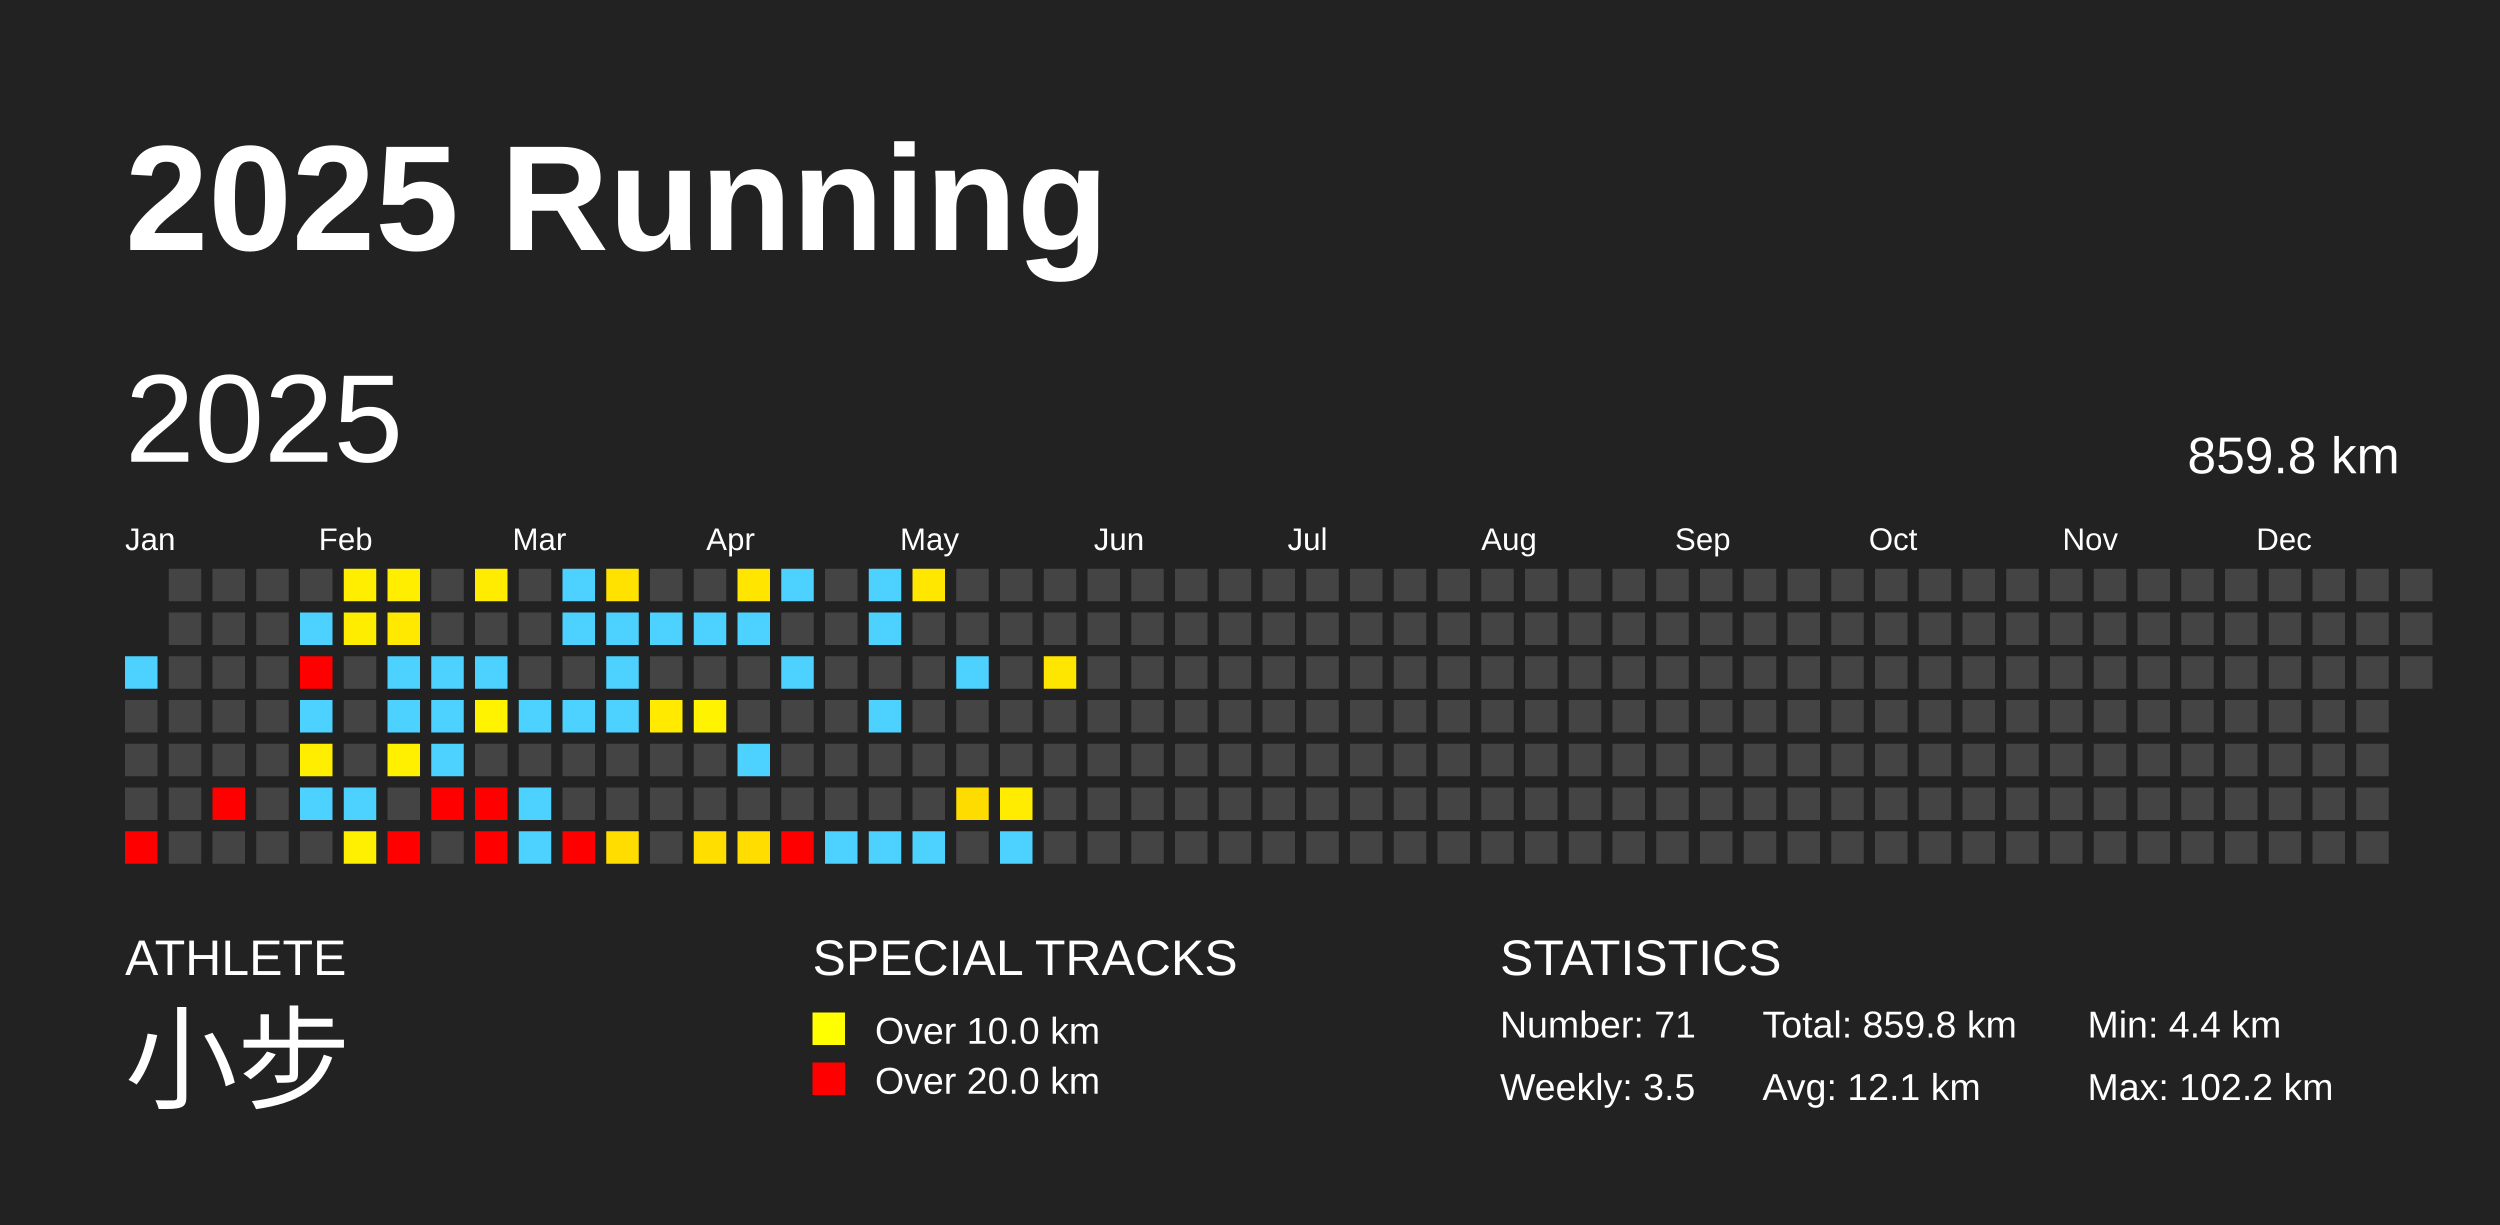
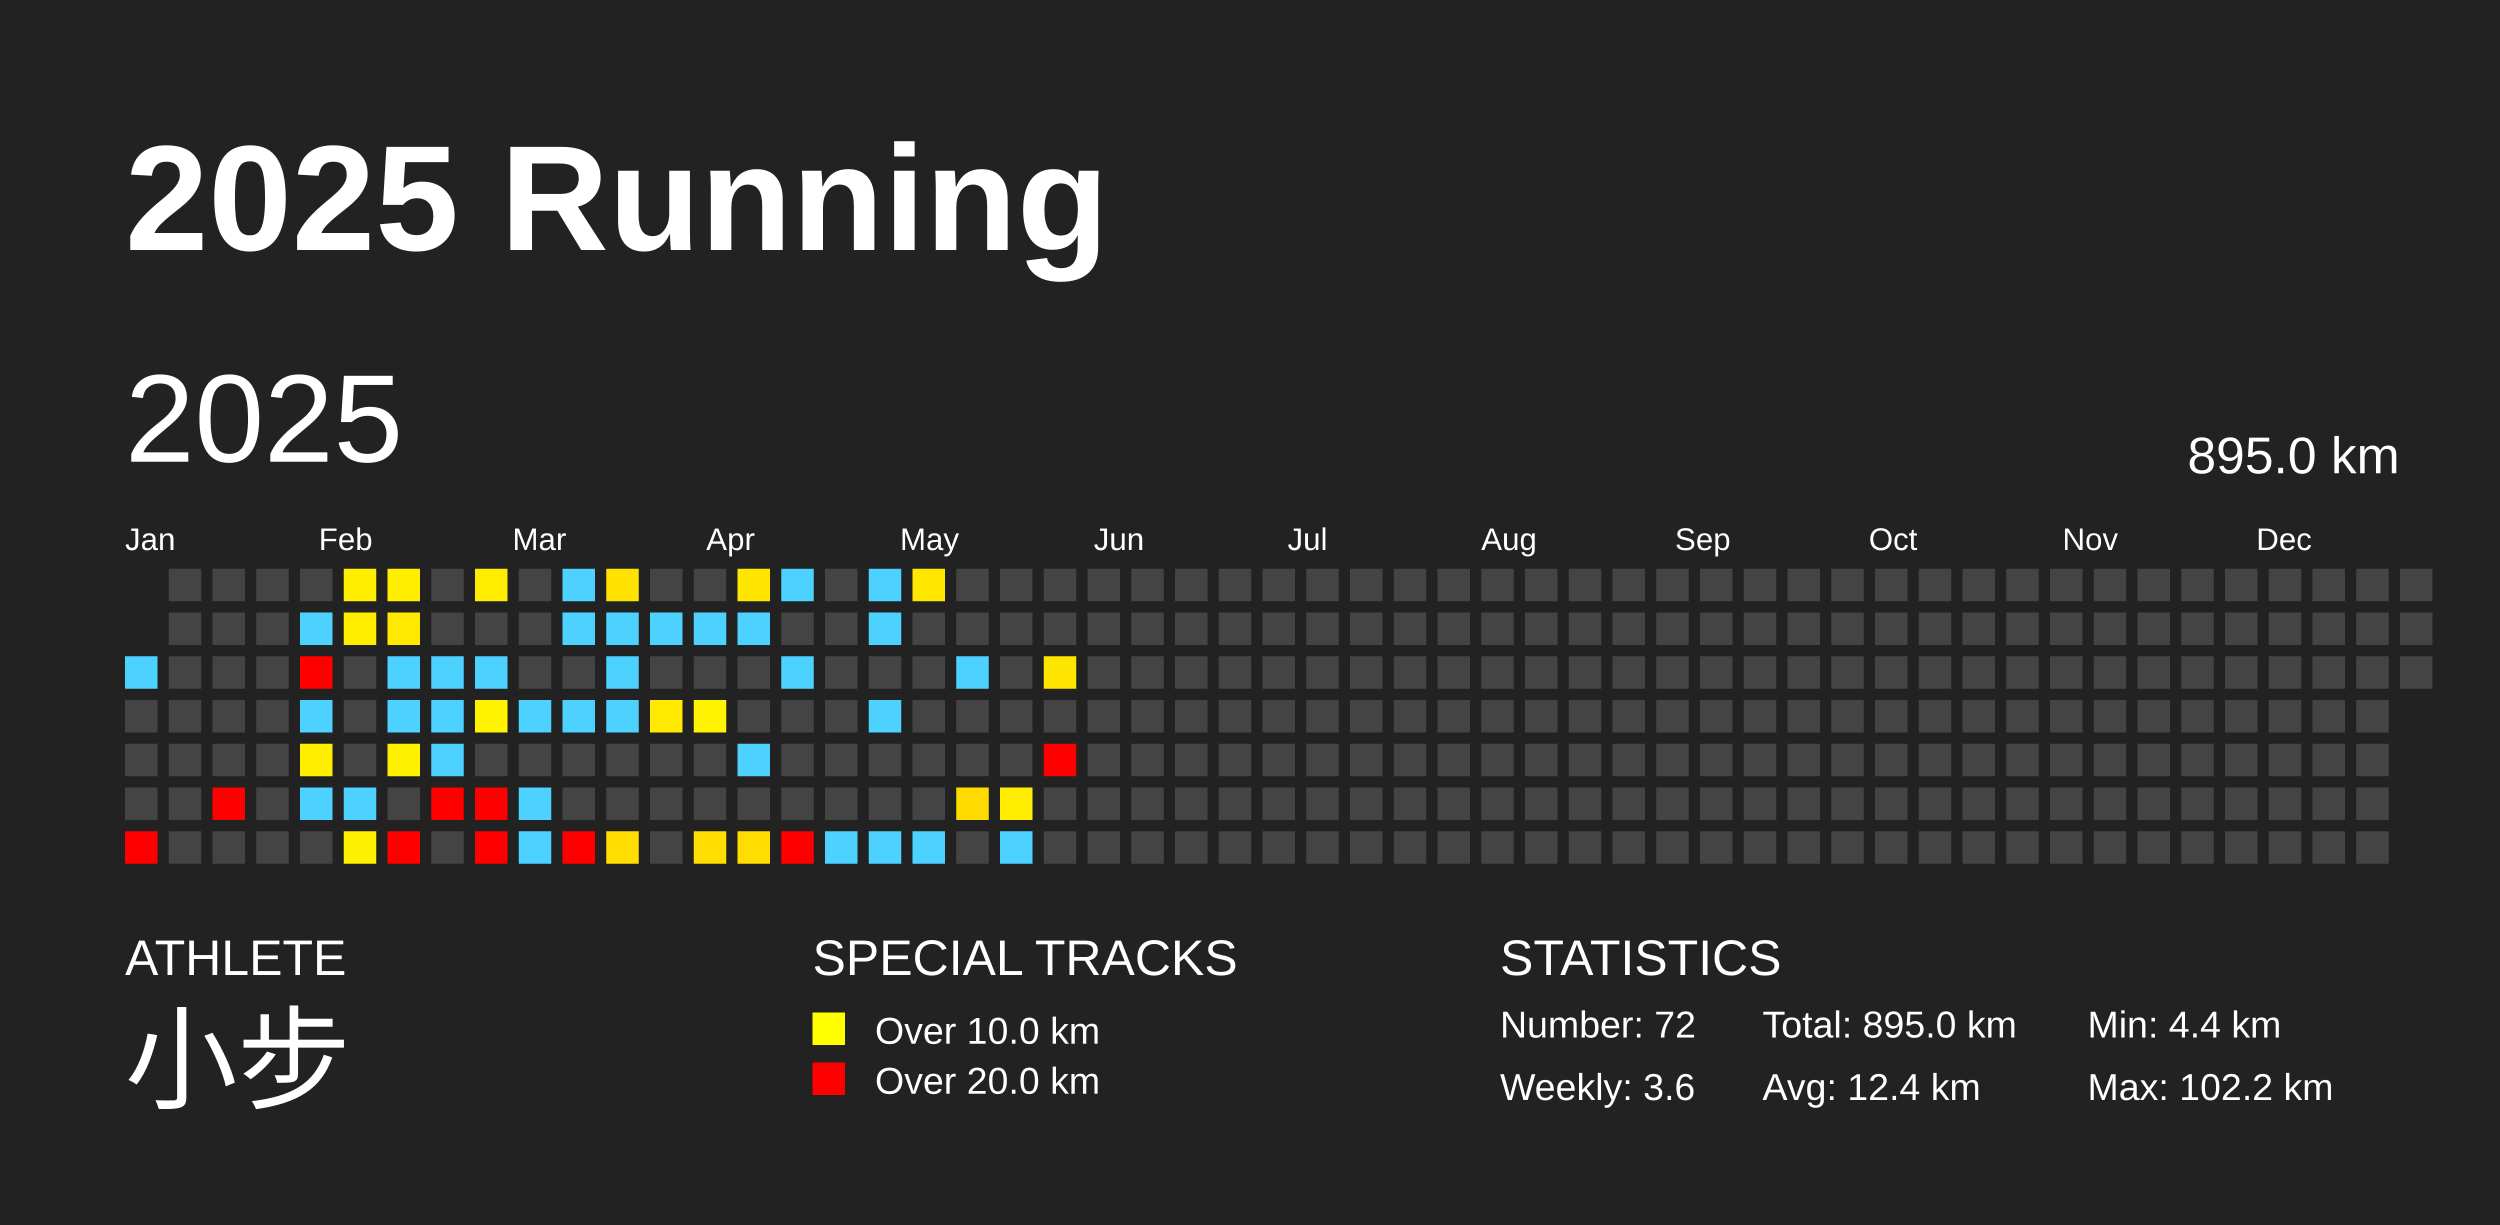
<svg xmlns="http://www.w3.org/2000/svg" baseProfile="full" height="98mm" version="1.1" viewBox="0,0,200,98" width="200mm">
  <defs />
  <rect fill="#222222" height="98" width="200" x="0" y="0" />
  <text fill="#FFFFFF" style="font-size:12px; font-family:Arial; font-weight:bold;" x="10" y="20">2025 Running</text>
  <text fill="#FFFFFF" style="font-size:4px; font-family:Arial" x="10" y="78">ATHLETE</text>
  <text fill="#FFFFFF" style="font-size:9px; font-family:Arial" x="10" y="88">小步</text>
  <text fill="#FFFFFF" style="font-size:4px; font-family:Arial" x="65" y="78">SPECIAL TRACKS</text>
  <rect fill="yellow" height="2.6" width="2.6" x="65" y="81" />
  <text fill="#FFFFFF" style="font-size:3px; font-family:Arial" x="70" y="83.5">Over 10.0 km</text>
  <rect fill="red" height="2.6" width="2.6" x="65" y="85" />
  <text fill="#FFFFFF" style="font-size:3px; font-family:Arial" x="70" y="87.5">Over 20.0 km</text>
  <text fill="#FFFFFF" style="font-size:4px; font-family:Arial" x="120" y="78">STATISTICS</text>
-   <text fill="#FFFFFF" style="font-size:3px; font-family:Arial" x="120" y="83">Number: 71</text>
-   <text fill="#FFFFFF" style="font-size:3px; font-family:Arial" x="120" y="88">Weekly: 3.5</text>
-   <text fill="#FFFFFF" style="font-size:3px; font-family:Arial" x="141" y="83">Total: 859.8 km</text>
-   <text fill="#FFFFFF" style="font-size:3px; font-family:Arial" x="141" y="88">Avg: 12.1 km</text>
+   <text fill="#FFFFFF" style="font-size:3px; font-family:Arial" x="120" y="83">Number: 72</text>
+   <text fill="#FFFFFF" style="font-size:3px; font-family:Arial" x="120" y="88">Weekly: 3.6</text>
+   <text fill="#FFFFFF" style="font-size:3px; font-family:Arial" x="141" y="83">Total: 895.0 km</text>
+   <text fill="#FFFFFF" style="font-size:3px; font-family:Arial" x="141" y="88">Avg: 12.4 km</text>
  <text fill="#FFFFFF" style="font-size:3px; font-family:Arial" x="167" y="83">Min: 4.4 km</text>
  <text fill="#FFFFFF" style="font-size:3px; font-family:Arial" x="167" y="88">Max: 102.2 km</text>
  <text dominant-baseline="hanging" fill="#FFFFFF" style="font-size:10.0px; font-family:Arial;" x="10" y="30">2025</text>
-   <text dominant-baseline="hanging" fill="#FFFFFF" style="font-size:4.125px; font-family:Arial;" x="175" y="35">859.8 km</text>
+   <text dominant-baseline="hanging" fill="#FFFFFF" style="font-size:4.125px; font-family:Arial;" x="175" y="35">895.0 km</text>
  <text fill="#FFFFFF" style="font-size:2.5px; font-family:Arial" x="10.0" y="44">Jan</text>
  <text fill="#FFFFFF" style="font-size:2.5px; font-family:Arial" x="25.5" y="44">Feb</text>
  <text fill="#FFFFFF" style="font-size:2.5px; font-family:Arial" x="41.0" y="44">Mar</text>
  <text fill="#FFFFFF" style="font-size:2.5px; font-family:Arial" x="56.5" y="44">Apr</text>
  <text fill="#FFFFFF" style="font-size:2.5px; font-family:Arial" x="72.0" y="44">May</text>
  <text fill="#FFFFFF" style="font-size:2.5px; font-family:Arial" x="87.5" y="44">Jun</text>
  <text fill="#FFFFFF" style="font-size:2.5px; font-family:Arial" x="103.0" y="44">Jul</text>
  <text fill="#FFFFFF" style="font-size:2.5px; font-family:Arial" x="118.5" y="44">Aug</text>
  <text fill="#FFFFFF" style="font-size:2.5px; font-family:Arial" x="134.0" y="44">Sep</text>
  <text fill="#FFFFFF" style="font-size:2.5px; font-family:Arial" x="149.5" y="44">Oct</text>
  <text fill="#FFFFFF" style="font-size:2.5px; font-family:Arial" x="165.0" y="44">Nov</text>
  <text fill="#FFFFFF" style="font-size:2.5px; font-family:Arial" x="180.5" y="44">Dec</text>
  <rect fill="#4dd2ff" height="2.6" width="2.6" x="10.0" y="52.5" />
  <rect fill="#444444" height="2.6" width="2.6" x="10.0" y="56.0" />
  <rect fill="#444444" height="2.6" width="2.6" x="10.0" y="59.5" />
  <rect fill="#444444" height="2.6" width="2.6" x="10.0" y="63.0" />
  <rect fill="red" height="2.6" width="2.6" x="10.0" y="66.5" />
  <rect fill="#444444" height="2.6" width="2.6" x="13.5" y="45.5" />
  <rect fill="#444444" height="2.6" width="2.6" x="13.5" y="49.0" />
  <rect fill="#444444" height="2.6" width="2.6" x="13.5" y="52.5" />
  <rect fill="#444444" height="2.6" width="2.6" x="13.5" y="56.0" />
  <rect fill="#444444" height="2.6" width="2.6" x="13.5" y="59.5" />
  <rect fill="#444444" height="2.6" width="2.6" x="13.5" y="63.0" />
  <rect fill="#444444" height="2.6" width="2.6" x="13.5" y="66.5" />
  <rect fill="#444444" height="2.6" width="2.6" x="17.0" y="45.5" />
  <rect fill="#444444" height="2.6" width="2.6" x="17.0" y="49.0" />
  <rect fill="#444444" height="2.6" width="2.6" x="17.0" y="52.5" />
  <rect fill="#444444" height="2.6" width="2.6" x="17.0" y="56.0" />
  <rect fill="#444444" height="2.6" width="2.6" x="17.0" y="59.5" />
  <rect fill="red" height="2.6" width="2.6" x="17.0" y="63.0" />
  <rect fill="#444444" height="2.6" width="2.6" x="17.0" y="66.5" />
  <rect fill="#444444" height="2.6" width="2.6" x="20.5" y="45.5" />
  <rect fill="#444444" height="2.6" width="2.6" x="20.5" y="49.0" />
  <rect fill="#444444" height="2.6" width="2.6" x="20.5" y="52.5" />
  <rect fill="#444444" height="2.6" width="2.6" x="20.5" y="56.0" />
  <rect fill="#444444" height="2.6" width="2.6" x="20.5" y="59.5" />
  <rect fill="#444444" height="2.6" width="2.6" x="20.5" y="63.0" />
  <rect fill="#444444" height="2.6" width="2.6" x="20.5" y="66.5" />
  <rect fill="#444444" height="2.6" width="2.6" x="24.0" y="45.5" />
  <rect fill="#4dd2ff" height="2.6" width="2.6" x="24.0" y="49.0" />
  <rect fill="red" height="2.6" width="2.6" x="24.0" y="52.5" />
  <rect fill="#4dd2ff" height="2.6" width="2.6" x="24.0" y="56.0" />
  <rect fill="#ffee00" height="2.6" width="2.6" x="24.0" y="59.5" />
  <rect fill="#4dd2ff" height="2.6" width="2.6" x="24.0" y="63.0" />
  <rect fill="#444444" height="2.6" width="2.6" x="24.0" y="66.5" />
  <rect fill="#ffee00" height="2.6" width="2.6" x="27.5" y="45.5" />
  <rect fill="#ffed00" height="2.6" width="2.6" x="27.5" y="49.0" />
  <rect fill="#444444" height="2.6" width="2.6" x="27.5" y="52.5" />
  <rect fill="#444444" height="2.6" width="2.6" x="27.5" y="56.0" />
  <rect fill="#444444" height="2.6" width="2.6" x="27.5" y="59.5" />
  <rect fill="#4dd2ff" height="2.6" width="2.6" x="27.5" y="63.0" />
  <rect fill="#ffef00" height="2.6" width="2.6" x="27.5" y="66.5" />
  <rect fill="#ffee00" height="2.6" width="2.6" x="31.0" y="45.5" />
  <rect fill="#ffe900" height="2.6" width="2.6" x="31.0" y="49.0" />
  <rect fill="#4dd2ff" height="2.6" width="2.6" x="31.0" y="52.5" />
  <rect fill="#4dd2ff" height="2.6" width="2.6" x="31.0" y="56.0" />
  <rect fill="#fff000" height="2.6" width="2.6" x="31.0" y="59.5" />
  <rect fill="#444444" height="2.6" width="2.6" x="31.0" y="63.0" />
  <rect fill="red" height="2.6" width="2.6" x="31.0" y="66.5" />
  <rect fill="#444444" height="2.6" width="2.6" x="34.5" y="45.5" />
  <rect fill="#444444" height="2.6" width="2.6" x="34.5" y="49.0" />
  <rect fill="#4dd2ff" height="2.6" width="2.6" x="34.5" y="52.5" />
  <rect fill="#4dd2ff" height="2.6" width="2.6" x="34.5" y="56.0" />
  <rect fill="#4dd2ff" height="2.6" width="2.6" x="34.5" y="59.5" />
  <rect fill="red" height="2.6" width="2.6" x="34.5" y="63.0" />
  <rect fill="#444444" height="2.6" width="2.6" x="34.5" y="66.5" />
  <rect fill="#ffec00" height="2.6" width="2.6" x="38.0" y="45.5" />
  <rect fill="#444444" height="2.6" width="2.6" x="38.0" y="49.0" />
  <rect fill="#4dd2ff" height="2.6" width="2.6" x="38.0" y="52.5" />
  <rect fill="#fff300" height="2.6" width="2.6" x="38.0" y="56.0" />
  <rect fill="#444444" height="2.6" width="2.6" x="38.0" y="59.5" />
  <rect fill="red" height="2.6" width="2.6" x="38.0" y="63.0" />
  <rect fill="red" height="2.6" width="2.6" x="38.0" y="66.5" />
  <rect fill="#444444" height="2.6" width="2.6" x="41.5" y="45.5" />
  <rect fill="#444444" height="2.6" width="2.6" x="41.5" y="49.0" />
  <rect fill="#444444" height="2.6" width="2.6" x="41.5" y="52.5" />
  <rect fill="#4dd2ff" height="2.6" width="2.6" x="41.5" y="56.0" />
  <rect fill="#444444" height="2.6" width="2.6" x="41.5" y="59.5" />
  <rect fill="#4dd2ff" height="2.6" width="2.6" x="41.5" y="63.0" />
  <rect fill="#4dd2ff" height="2.6" width="2.6" x="41.5" y="66.5" />
  <rect fill="#4dd2ff" height="2.6" width="2.6" x="45.0" y="45.5" />
  <rect fill="#4dd2ff" height="2.6" width="2.6" x="45.0" y="49.0" />
  <rect fill="#444444" height="2.6" width="2.6" x="45.0" y="52.5" />
  <rect fill="#4dd2ff" height="2.6" width="2.6" x="45.0" y="56.0" />
  <rect fill="#444444" height="2.6" width="2.6" x="45.0" y="59.5" />
  <rect fill="#444444" height="2.6" width="2.6" x="45.0" y="63.0" />
  <rect fill="red" height="2.6" width="2.6" x="45.0" y="66.5" />
  <rect fill="#ffe200" height="2.6" width="2.6" x="48.5" y="45.5" />
  <rect fill="#4dd2ff" height="2.6" width="2.6" x="48.5" y="49.0" />
  <rect fill="#4dd2ff" height="2.6" width="2.6" x="48.5" y="52.5" />
  <rect fill="#4dd2ff" height="2.6" width="2.6" x="48.5" y="56.0" />
  <rect fill="#444444" height="2.6" width="2.6" x="48.5" y="59.5" />
  <rect fill="#444444" height="2.6" width="2.6" x="48.5" y="63.0" />
  <rect fill="#ffdd00" height="2.6" width="2.6" x="48.5" y="66.5" />
  <rect fill="#444444" height="2.6" width="2.6" x="52.0" y="45.5" />
  <rect fill="#4dd2ff" height="2.6" width="2.6" x="52.0" y="49.0" />
  <rect fill="#444444" height="2.6" width="2.6" x="52.0" y="52.5" />
  <rect fill="#ffea00" height="2.6" width="2.6" x="52.0" y="56.0" />
  <rect fill="#444444" height="2.6" width="2.6" x="52.0" y="59.5" />
  <rect fill="#444444" height="2.6" width="2.6" x="52.0" y="63.0" />
  <rect fill="#444444" height="2.6" width="2.6" x="52.0" y="66.5" />
  <rect fill="#444444" height="2.6" width="2.6" x="55.5" y="45.5" />
  <rect fill="#4dd2ff" height="2.6" width="2.6" x="55.5" y="49.0" />
  <rect fill="#444444" height="2.6" width="2.6" x="55.5" y="52.5" />
  <rect fill="#fff300" height="2.6" width="2.6" x="55.5" y="56.0" />
  <rect fill="#444444" height="2.6" width="2.6" x="55.5" y="59.5" />
  <rect fill="#444444" height="2.6" width="2.6" x="55.5" y="63.0" />
  <rect fill="#ffde00" height="2.6" width="2.6" x="55.5" y="66.5" />
  <rect fill="#ffe500" height="2.6" width="2.6" x="59.0" y="45.5" />
  <rect fill="#4dd2ff" height="2.6" width="2.6" x="59.0" y="49.0" />
  <rect fill="#444444" height="2.6" width="2.6" x="59.0" y="52.5" />
  <rect fill="#444444" height="2.6" width="2.6" x="59.0" y="56.0" />
  <rect fill="#4dd2ff" height="2.6" width="2.6" x="59.0" y="59.5" />
  <rect fill="#444444" height="2.6" width="2.6" x="59.0" y="63.0" />
  <rect fill="#ffdd00" height="2.6" width="2.6" x="59.0" y="66.5" />
  <rect fill="#4dd2ff" height="2.6" width="2.6" x="62.5" y="45.5" />
  <rect fill="#444444" height="2.6" width="2.6" x="62.5" y="49.0" />
  <rect fill="#4dd2ff" height="2.6" width="2.6" x="62.5" y="52.5" />
  <rect fill="#444444" height="2.6" width="2.6" x="62.5" y="56.0" />
  <rect fill="#444444" height="2.6" width="2.6" x="62.5" y="59.5" />
  <rect fill="#444444" height="2.6" width="2.6" x="62.5" y="63.0" />
  <rect fill="red" height="2.6" width="2.6" x="62.5" y="66.5" />
  <rect fill="#444444" height="2.6" width="2.6" x="66.0" y="45.5" />
  <rect fill="#444444" height="2.6" width="2.6" x="66.0" y="49.0" />
  <rect fill="#444444" height="2.6" width="2.6" x="66.0" y="52.5" />
  <rect fill="#444444" height="2.6" width="2.6" x="66.0" y="56.0" />
  <rect fill="#444444" height="2.6" width="2.6" x="66.0" y="59.5" />
  <rect fill="#444444" height="2.6" width="2.6" x="66.0" y="63.0" />
  <rect fill="#4dd2ff" height="2.6" width="2.6" x="66.0" y="66.5" />
  <rect fill="#4dd2ff" height="2.6" width="2.6" x="69.5" y="45.5" />
  <rect fill="#4dd2ff" height="2.6" width="2.6" x="69.5" y="49.0" />
  <rect fill="#444444" height="2.6" width="2.6" x="69.5" y="52.5" />
  <rect fill="#4dd2ff" height="2.6" width="2.6" x="69.5" y="56.0" />
  <rect fill="#444444" height="2.6" width="2.6" x="69.5" y="59.5" />
  <rect fill="#444444" height="2.6" width="2.6" x="69.5" y="63.0" />
  <rect fill="#4dd2ff" height="2.6" width="2.6" x="69.5" y="66.5" />
  <rect fill="#ffe700" height="2.6" width="2.6" x="73.0" y="45.5" />
  <rect fill="#444444" height="2.6" width="2.6" x="73.0" y="49.0" />
  <rect fill="#444444" height="2.6" width="2.6" x="73.0" y="52.5" />
  <rect fill="#444444" height="2.6" width="2.6" x="73.0" y="56.0" />
  <rect fill="#444444" height="2.6" width="2.6" x="73.0" y="59.5" />
  <rect fill="#444444" height="2.6" width="2.6" x="73.0" y="63.0" />
  <rect fill="#4dd2ff" height="2.6" width="2.6" x="73.0" y="66.5" />
  <rect fill="#444444" height="2.6" width="2.6" x="76.5" y="45.5" />
  <rect fill="#444444" height="2.6" width="2.6" x="76.5" y="49.0" />
  <rect fill="#4dd2ff" height="2.6" width="2.6" x="76.5" y="52.5" />
  <rect fill="#444444" height="2.6" width="2.6" x="76.5" y="56.0" />
  <rect fill="#444444" height="2.6" width="2.6" x="76.5" y="59.5" />
  <rect fill="#ffdc00" height="2.6" width="2.6" x="76.5" y="63.0" />
  <rect fill="#444444" height="2.6" width="2.6" x="76.5" y="66.5" />
  <rect fill="#444444" height="2.6" width="2.6" x="80.0" y="45.5" />
  <rect fill="#444444" height="2.6" width="2.6" x="80.0" y="49.0" />
  <rect fill="#444444" height="2.6" width="2.6" x="80.0" y="52.5" />
  <rect fill="#444444" height="2.6" width="2.6" x="80.0" y="56.0" />
  <rect fill="#444444" height="2.6" width="2.6" x="80.0" y="59.5" />
  <rect fill="#ffec00" height="2.6" width="2.6" x="80.0" y="63.0" />
  <rect fill="#4dd2ff" height="2.6" width="2.6" x="80.0" y="66.5" />
  <rect fill="#444444" height="2.6" width="2.6" x="83.5" y="45.5" />
  <rect fill="#444444" height="2.6" width="2.6" x="83.5" y="49.0" />
  <rect fill="#ffe600" height="2.6" width="2.6" x="83.5" y="52.5" />
  <rect fill="#444444" height="2.6" width="2.6" x="83.5" y="56.0" />
-   <rect fill="#444444" height="2.6" width="2.6" x="83.5" y="59.5" />
+   <rect fill="red" height="2.6" width="2.6" x="83.5" y="59.5" />
  <rect fill="#444444" height="2.6" width="2.6" x="83.5" y="63.0" />
  <rect fill="#444444" height="2.6" width="2.6" x="83.5" y="66.5" />
  <rect fill="#444444" height="2.6" width="2.6" x="87.0" y="45.5" />
  <rect fill="#444444" height="2.6" width="2.6" x="87.0" y="49.0" />
  <rect fill="#444444" height="2.6" width="2.6" x="87.0" y="52.5" />
  <rect fill="#444444" height="2.6" width="2.6" x="87.0" y="56.0" />
  <rect fill="#444444" height="2.6" width="2.6" x="87.0" y="59.5" />
  <rect fill="#444444" height="2.6" width="2.6" x="87.0" y="63.0" />
  <rect fill="#444444" height="2.6" width="2.6" x="87.0" y="66.5" />
  <rect fill="#444444" height="2.6" width="2.6" x="90.5" y="45.5" />
  <rect fill="#444444" height="2.6" width="2.6" x="90.5" y="49.0" />
  <rect fill="#444444" height="2.6" width="2.6" x="90.5" y="52.5" />
  <rect fill="#444444" height="2.6" width="2.6" x="90.5" y="56.0" />
  <rect fill="#444444" height="2.6" width="2.6" x="90.5" y="59.5" />
  <rect fill="#444444" height="2.6" width="2.6" x="90.5" y="63.0" />
  <rect fill="#444444" height="2.6" width="2.6" x="90.5" y="66.5" />
  <rect fill="#444444" height="2.6" width="2.6" x="94.0" y="45.5" />
  <rect fill="#444444" height="2.6" width="2.6" x="94.0" y="49.0" />
  <rect fill="#444444" height="2.6" width="2.6" x="94.0" y="52.5" />
  <rect fill="#444444" height="2.6" width="2.6" x="94.0" y="56.0" />
  <rect fill="#444444" height="2.6" width="2.6" x="94.0" y="59.5" />
  <rect fill="#444444" height="2.6" width="2.6" x="94.0" y="63.0" />
  <rect fill="#444444" height="2.6" width="2.6" x="94.0" y="66.5" />
  <rect fill="#444444" height="2.6" width="2.6" x="97.5" y="45.5" />
  <rect fill="#444444" height="2.6" width="2.6" x="97.5" y="49.0" />
  <rect fill="#444444" height="2.6" width="2.6" x="97.5" y="52.5" />
  <rect fill="#444444" height="2.6" width="2.6" x="97.5" y="56.0" />
  <rect fill="#444444" height="2.6" width="2.6" x="97.5" y="59.5" />
  <rect fill="#444444" height="2.6" width="2.6" x="97.5" y="63.0" />
  <rect fill="#444444" height="2.6" width="2.6" x="97.5" y="66.5" />
  <rect fill="#444444" height="2.6" width="2.6" x="101.0" y="45.5" />
  <rect fill="#444444" height="2.6" width="2.6" x="101.0" y="49.0" />
  <rect fill="#444444" height="2.6" width="2.6" x="101.0" y="52.5" />
  <rect fill="#444444" height="2.6" width="2.6" x="101.0" y="56.0" />
  <rect fill="#444444" height="2.6" width="2.6" x="101.0" y="59.5" />
  <rect fill="#444444" height="2.6" width="2.6" x="101.0" y="63.0" />
  <rect fill="#444444" height="2.6" width="2.6" x="101.0" y="66.5" />
  <rect fill="#444444" height="2.6" width="2.6" x="104.5" y="45.5" />
  <rect fill="#444444" height="2.6" width="2.6" x="104.5" y="49.0" />
  <rect fill="#444444" height="2.6" width="2.6" x="104.5" y="52.5" />
  <rect fill="#444444" height="2.6" width="2.6" x="104.5" y="56.0" />
  <rect fill="#444444" height="2.6" width="2.6" x="104.5" y="59.5" />
  <rect fill="#444444" height="2.6" width="2.6" x="104.5" y="63.0" />
  <rect fill="#444444" height="2.6" width="2.6" x="104.5" y="66.5" />
  <rect fill="#444444" height="2.6" width="2.6" x="108.0" y="45.5" />
  <rect fill="#444444" height="2.6" width="2.6" x="108.0" y="49.0" />
  <rect fill="#444444" height="2.6" width="2.6" x="108.0" y="52.5" />
  <rect fill="#444444" height="2.6" width="2.6" x="108.0" y="56.0" />
  <rect fill="#444444" height="2.6" width="2.6" x="108.0" y="59.5" />
  <rect fill="#444444" height="2.6" width="2.6" x="108.0" y="63.0" />
  <rect fill="#444444" height="2.6" width="2.6" x="108.0" y="66.5" />
  <rect fill="#444444" height="2.6" width="2.6" x="111.5" y="45.5" />
  <rect fill="#444444" height="2.6" width="2.6" x="111.5" y="49.0" />
  <rect fill="#444444" height="2.6" width="2.6" x="111.5" y="52.5" />
  <rect fill="#444444" height="2.6" width="2.6" x="111.5" y="56.0" />
  <rect fill="#444444" height="2.6" width="2.6" x="111.5" y="59.5" />
  <rect fill="#444444" height="2.6" width="2.6" x="111.5" y="63.0" />
  <rect fill="#444444" height="2.6" width="2.6" x="111.5" y="66.5" />
  <rect fill="#444444" height="2.6" width="2.6" x="115.0" y="45.5" />
  <rect fill="#444444" height="2.6" width="2.6" x="115.0" y="49.0" />
  <rect fill="#444444" height="2.6" width="2.6" x="115.0" y="52.5" />
  <rect fill="#444444" height="2.6" width="2.6" x="115.0" y="56.0" />
  <rect fill="#444444" height="2.6" width="2.6" x="115.0" y="59.5" />
  <rect fill="#444444" height="2.6" width="2.6" x="115.0" y="63.0" />
  <rect fill="#444444" height="2.6" width="2.6" x="115.0" y="66.5" />
  <rect fill="#444444" height="2.6" width="2.6" x="118.5" y="45.5" />
  <rect fill="#444444" height="2.6" width="2.6" x="118.5" y="49.0" />
  <rect fill="#444444" height="2.6" width="2.6" x="118.5" y="52.5" />
  <rect fill="#444444" height="2.6" width="2.6" x="118.5" y="56.0" />
  <rect fill="#444444" height="2.6" width="2.6" x="118.5" y="59.5" />
  <rect fill="#444444" height="2.6" width="2.6" x="118.5" y="63.0" />
  <rect fill="#444444" height="2.6" width="2.6" x="118.5" y="66.5" />
  <rect fill="#444444" height="2.6" width="2.6" x="122.0" y="45.5" />
  <rect fill="#444444" height="2.6" width="2.6" x="122.0" y="49.0" />
  <rect fill="#444444" height="2.6" width="2.6" x="122.0" y="52.5" />
  <rect fill="#444444" height="2.6" width="2.6" x="122.0" y="56.0" />
  <rect fill="#444444" height="2.6" width="2.6" x="122.0" y="59.5" />
  <rect fill="#444444" height="2.6" width="2.6" x="122.0" y="63.0" />
  <rect fill="#444444" height="2.6" width="2.6" x="122.0" y="66.5" />
  <rect fill="#444444" height="2.6" width="2.6" x="125.5" y="45.5" />
  <rect fill="#444444" height="2.6" width="2.6" x="125.5" y="49.0" />
  <rect fill="#444444" height="2.6" width="2.6" x="125.5" y="52.5" />
  <rect fill="#444444" height="2.6" width="2.6" x="125.5" y="56.0" />
  <rect fill="#444444" height="2.6" width="2.6" x="125.5" y="59.5" />
  <rect fill="#444444" height="2.6" width="2.6" x="125.5" y="63.0" />
  <rect fill="#444444" height="2.6" width="2.6" x="125.5" y="66.5" />
  <rect fill="#444444" height="2.6" width="2.6" x="129.0" y="45.5" />
  <rect fill="#444444" height="2.6" width="2.6" x="129.0" y="49.0" />
  <rect fill="#444444" height="2.6" width="2.6" x="129.0" y="52.5" />
  <rect fill="#444444" height="2.6" width="2.6" x="129.0" y="56.0" />
  <rect fill="#444444" height="2.6" width="2.6" x="129.0" y="59.5" />
  <rect fill="#444444" height="2.6" width="2.6" x="129.0" y="63.0" />
  <rect fill="#444444" height="2.6" width="2.6" x="129.0" y="66.5" />
  <rect fill="#444444" height="2.6" width="2.6" x="132.5" y="45.5" />
  <rect fill="#444444" height="2.6" width="2.6" x="132.5" y="49.0" />
  <rect fill="#444444" height="2.6" width="2.6" x="132.5" y="52.5" />
  <rect fill="#444444" height="2.6" width="2.6" x="132.5" y="56.0" />
  <rect fill="#444444" height="2.6" width="2.6" x="132.5" y="59.5" />
  <rect fill="#444444" height="2.6" width="2.6" x="132.5" y="63.0" />
  <rect fill="#444444" height="2.6" width="2.6" x="132.5" y="66.5" />
  <rect fill="#444444" height="2.6" width="2.6" x="136.0" y="45.5" />
  <rect fill="#444444" height="2.6" width="2.6" x="136.0" y="49.0" />
  <rect fill="#444444" height="2.6" width="2.6" x="136.0" y="52.5" />
  <rect fill="#444444" height="2.6" width="2.6" x="136.0" y="56.0" />
  <rect fill="#444444" height="2.6" width="2.6" x="136.0" y="59.5" />
  <rect fill="#444444" height="2.6" width="2.6" x="136.0" y="63.0" />
  <rect fill="#444444" height="2.6" width="2.6" x="136.0" y="66.5" />
  <rect fill="#444444" height="2.6" width="2.6" x="139.5" y="45.5" />
  <rect fill="#444444" height="2.6" width="2.6" x="139.5" y="49.0" />
  <rect fill="#444444" height="2.6" width="2.6" x="139.5" y="52.5" />
  <rect fill="#444444" height="2.6" width="2.6" x="139.5" y="56.0" />
  <rect fill="#444444" height="2.6" width="2.6" x="139.5" y="59.5" />
  <rect fill="#444444" height="2.6" width="2.6" x="139.5" y="63.0" />
  <rect fill="#444444" height="2.6" width="2.6" x="139.5" y="66.5" />
  <rect fill="#444444" height="2.6" width="2.6" x="143.0" y="45.5" />
  <rect fill="#444444" height="2.6" width="2.6" x="143.0" y="49.0" />
  <rect fill="#444444" height="2.6" width="2.6" x="143.0" y="52.5" />
  <rect fill="#444444" height="2.6" width="2.6" x="143.0" y="56.0" />
  <rect fill="#444444" height="2.6" width="2.6" x="143.0" y="59.5" />
  <rect fill="#444444" height="2.6" width="2.6" x="143.0" y="63.0" />
  <rect fill="#444444" height="2.6" width="2.6" x="143.0" y="66.5" />
  <rect fill="#444444" height="2.6" width="2.6" x="146.5" y="45.5" />
  <rect fill="#444444" height="2.6" width="2.6" x="146.5" y="49.0" />
  <rect fill="#444444" height="2.6" width="2.6" x="146.5" y="52.5" />
  <rect fill="#444444" height="2.6" width="2.6" x="146.5" y="56.0" />
  <rect fill="#444444" height="2.6" width="2.6" x="146.5" y="59.5" />
  <rect fill="#444444" height="2.6" width="2.6" x="146.5" y="63.0" />
  <rect fill="#444444" height="2.6" width="2.6" x="146.5" y="66.5" />
  <rect fill="#444444" height="2.6" width="2.6" x="150.0" y="45.5" />
  <rect fill="#444444" height="2.6" width="2.6" x="150.0" y="49.0" />
  <rect fill="#444444" height="2.6" width="2.6" x="150.0" y="52.5" />
  <rect fill="#444444" height="2.6" width="2.6" x="150.0" y="56.0" />
  <rect fill="#444444" height="2.6" width="2.6" x="150.0" y="59.5" />
  <rect fill="#444444" height="2.6" width="2.6" x="150.0" y="63.0" />
  <rect fill="#444444" height="2.6" width="2.6" x="150.0" y="66.5" />
  <rect fill="#444444" height="2.6" width="2.6" x="153.5" y="45.5" />
  <rect fill="#444444" height="2.6" width="2.6" x="153.5" y="49.0" />
  <rect fill="#444444" height="2.6" width="2.6" x="153.5" y="52.5" />
  <rect fill="#444444" height="2.6" width="2.6" x="153.5" y="56.0" />
  <rect fill="#444444" height="2.6" width="2.6" x="153.5" y="59.5" />
  <rect fill="#444444" height="2.6" width="2.6" x="153.5" y="63.0" />
  <rect fill="#444444" height="2.6" width="2.6" x="153.5" y="66.5" />
  <rect fill="#444444" height="2.6" width="2.6" x="157.0" y="45.5" />
  <rect fill="#444444" height="2.6" width="2.6" x="157.0" y="49.0" />
  <rect fill="#444444" height="2.6" width="2.6" x="157.0" y="52.5" />
  <rect fill="#444444" height="2.6" width="2.6" x="157.0" y="56.0" />
  <rect fill="#444444" height="2.6" width="2.6" x="157.0" y="59.5" />
  <rect fill="#444444" height="2.6" width="2.6" x="157.0" y="63.0" />
  <rect fill="#444444" height="2.6" width="2.6" x="157.0" y="66.5" />
  <rect fill="#444444" height="2.6" width="2.6" x="160.5" y="45.5" />
  <rect fill="#444444" height="2.6" width="2.6" x="160.5" y="49.0" />
  <rect fill="#444444" height="2.6" width="2.6" x="160.5" y="52.5" />
  <rect fill="#444444" height="2.6" width="2.6" x="160.5" y="56.0" />
  <rect fill="#444444" height="2.6" width="2.6" x="160.5" y="59.5" />
  <rect fill="#444444" height="2.6" width="2.6" x="160.5" y="63.0" />
  <rect fill="#444444" height="2.6" width="2.6" x="160.5" y="66.5" />
  <rect fill="#444444" height="2.6" width="2.6" x="164.0" y="45.5" />
  <rect fill="#444444" height="2.6" width="2.6" x="164.0" y="49.0" />
  <rect fill="#444444" height="2.6" width="2.6" x="164.0" y="52.5" />
  <rect fill="#444444" height="2.6" width="2.6" x="164.0" y="56.0" />
  <rect fill="#444444" height="2.6" width="2.6" x="164.0" y="59.5" />
  <rect fill="#444444" height="2.6" width="2.6" x="164.0" y="63.0" />
  <rect fill="#444444" height="2.6" width="2.6" x="164.0" y="66.5" />
  <rect fill="#444444" height="2.6" width="2.6" x="167.5" y="45.5" />
  <rect fill="#444444" height="2.6" width="2.6" x="167.5" y="49.0" />
  <rect fill="#444444" height="2.6" width="2.6" x="167.5" y="52.5" />
  <rect fill="#444444" height="2.6" width="2.6" x="167.5" y="56.0" />
  <rect fill="#444444" height="2.6" width="2.6" x="167.5" y="59.5" />
  <rect fill="#444444" height="2.6" width="2.6" x="167.5" y="63.0" />
  <rect fill="#444444" height="2.6" width="2.6" x="167.5" y="66.5" />
  <rect fill="#444444" height="2.6" width="2.6" x="171.0" y="45.5" />
  <rect fill="#444444" height="2.6" width="2.6" x="171.0" y="49.0" />
  <rect fill="#444444" height="2.6" width="2.6" x="171.0" y="52.5" />
  <rect fill="#444444" height="2.6" width="2.6" x="171.0" y="56.0" />
  <rect fill="#444444" height="2.6" width="2.6" x="171.0" y="59.5" />
  <rect fill="#444444" height="2.6" width="2.6" x="171.0" y="63.0" />
  <rect fill="#444444" height="2.6" width="2.6" x="171.0" y="66.5" />
  <rect fill="#444444" height="2.6" width="2.6" x="174.5" y="45.5" />
  <rect fill="#444444" height="2.6" width="2.6" x="174.5" y="49.0" />
  <rect fill="#444444" height="2.6" width="2.6" x="174.5" y="52.5" />
  <rect fill="#444444" height="2.6" width="2.6" x="174.5" y="56.0" />
  <rect fill="#444444" height="2.6" width="2.6" x="174.5" y="59.5" />
  <rect fill="#444444" height="2.6" width="2.6" x="174.5" y="63.0" />
  <rect fill="#444444" height="2.6" width="2.6" x="174.5" y="66.5" />
  <rect fill="#444444" height="2.6" width="2.6" x="178.0" y="45.5" />
  <rect fill="#444444" height="2.6" width="2.6" x="178.0" y="49.0" />
  <rect fill="#444444" height="2.6" width="2.6" x="178.0" y="52.5" />
  <rect fill="#444444" height="2.6" width="2.6" x="178.0" y="56.0" />
  <rect fill="#444444" height="2.6" width="2.6" x="178.0" y="59.5" />
  <rect fill="#444444" height="2.6" width="2.6" x="178.0" y="63.0" />
  <rect fill="#444444" height="2.6" width="2.6" x="178.0" y="66.5" />
  <rect fill="#444444" height="2.6" width="2.6" x="181.5" y="45.5" />
  <rect fill="#444444" height="2.6" width="2.6" x="181.5" y="49.0" />
  <rect fill="#444444" height="2.6" width="2.6" x="181.5" y="52.5" />
  <rect fill="#444444" height="2.6" width="2.6" x="181.5" y="56.0" />
  <rect fill="#444444" height="2.6" width="2.6" x="181.5" y="59.5" />
  <rect fill="#444444" height="2.6" width="2.6" x="181.5" y="63.0" />
  <rect fill="#444444" height="2.6" width="2.6" x="181.5" y="66.5" />
  <rect fill="#444444" height="2.6" width="2.6" x="185.0" y="45.5" />
  <rect fill="#444444" height="2.6" width="2.6" x="185.0" y="49.0" />
  <rect fill="#444444" height="2.6" width="2.6" x="185.0" y="52.5" />
  <rect fill="#444444" height="2.6" width="2.6" x="185.0" y="56.0" />
  <rect fill="#444444" height="2.6" width="2.6" x="185.0" y="59.5" />
  <rect fill="#444444" height="2.6" width="2.6" x="185.0" y="63.0" />
  <rect fill="#444444" height="2.6" width="2.6" x="185.0" y="66.5" />
  <rect fill="#444444" height="2.6" width="2.6" x="188.5" y="45.5" />
  <rect fill="#444444" height="2.6" width="2.6" x="188.5" y="49.0" />
  <rect fill="#444444" height="2.6" width="2.6" x="188.5" y="52.5" />
  <rect fill="#444444" height="2.6" width="2.6" x="188.5" y="56.0" />
  <rect fill="#444444" height="2.6" width="2.6" x="188.5" y="59.5" />
  <rect fill="#444444" height="2.6" width="2.6" x="188.5" y="63.0" />
  <rect fill="#444444" height="2.6" width="2.6" x="188.5" y="66.5" />
  <rect fill="#444444" height="2.6" width="2.6" x="192.0" y="45.5" />
  <rect fill="#444444" height="2.6" width="2.6" x="192.0" y="49.0" />
  <rect fill="#444444" height="2.6" width="2.6" x="192.0" y="52.5" />
</svg>
